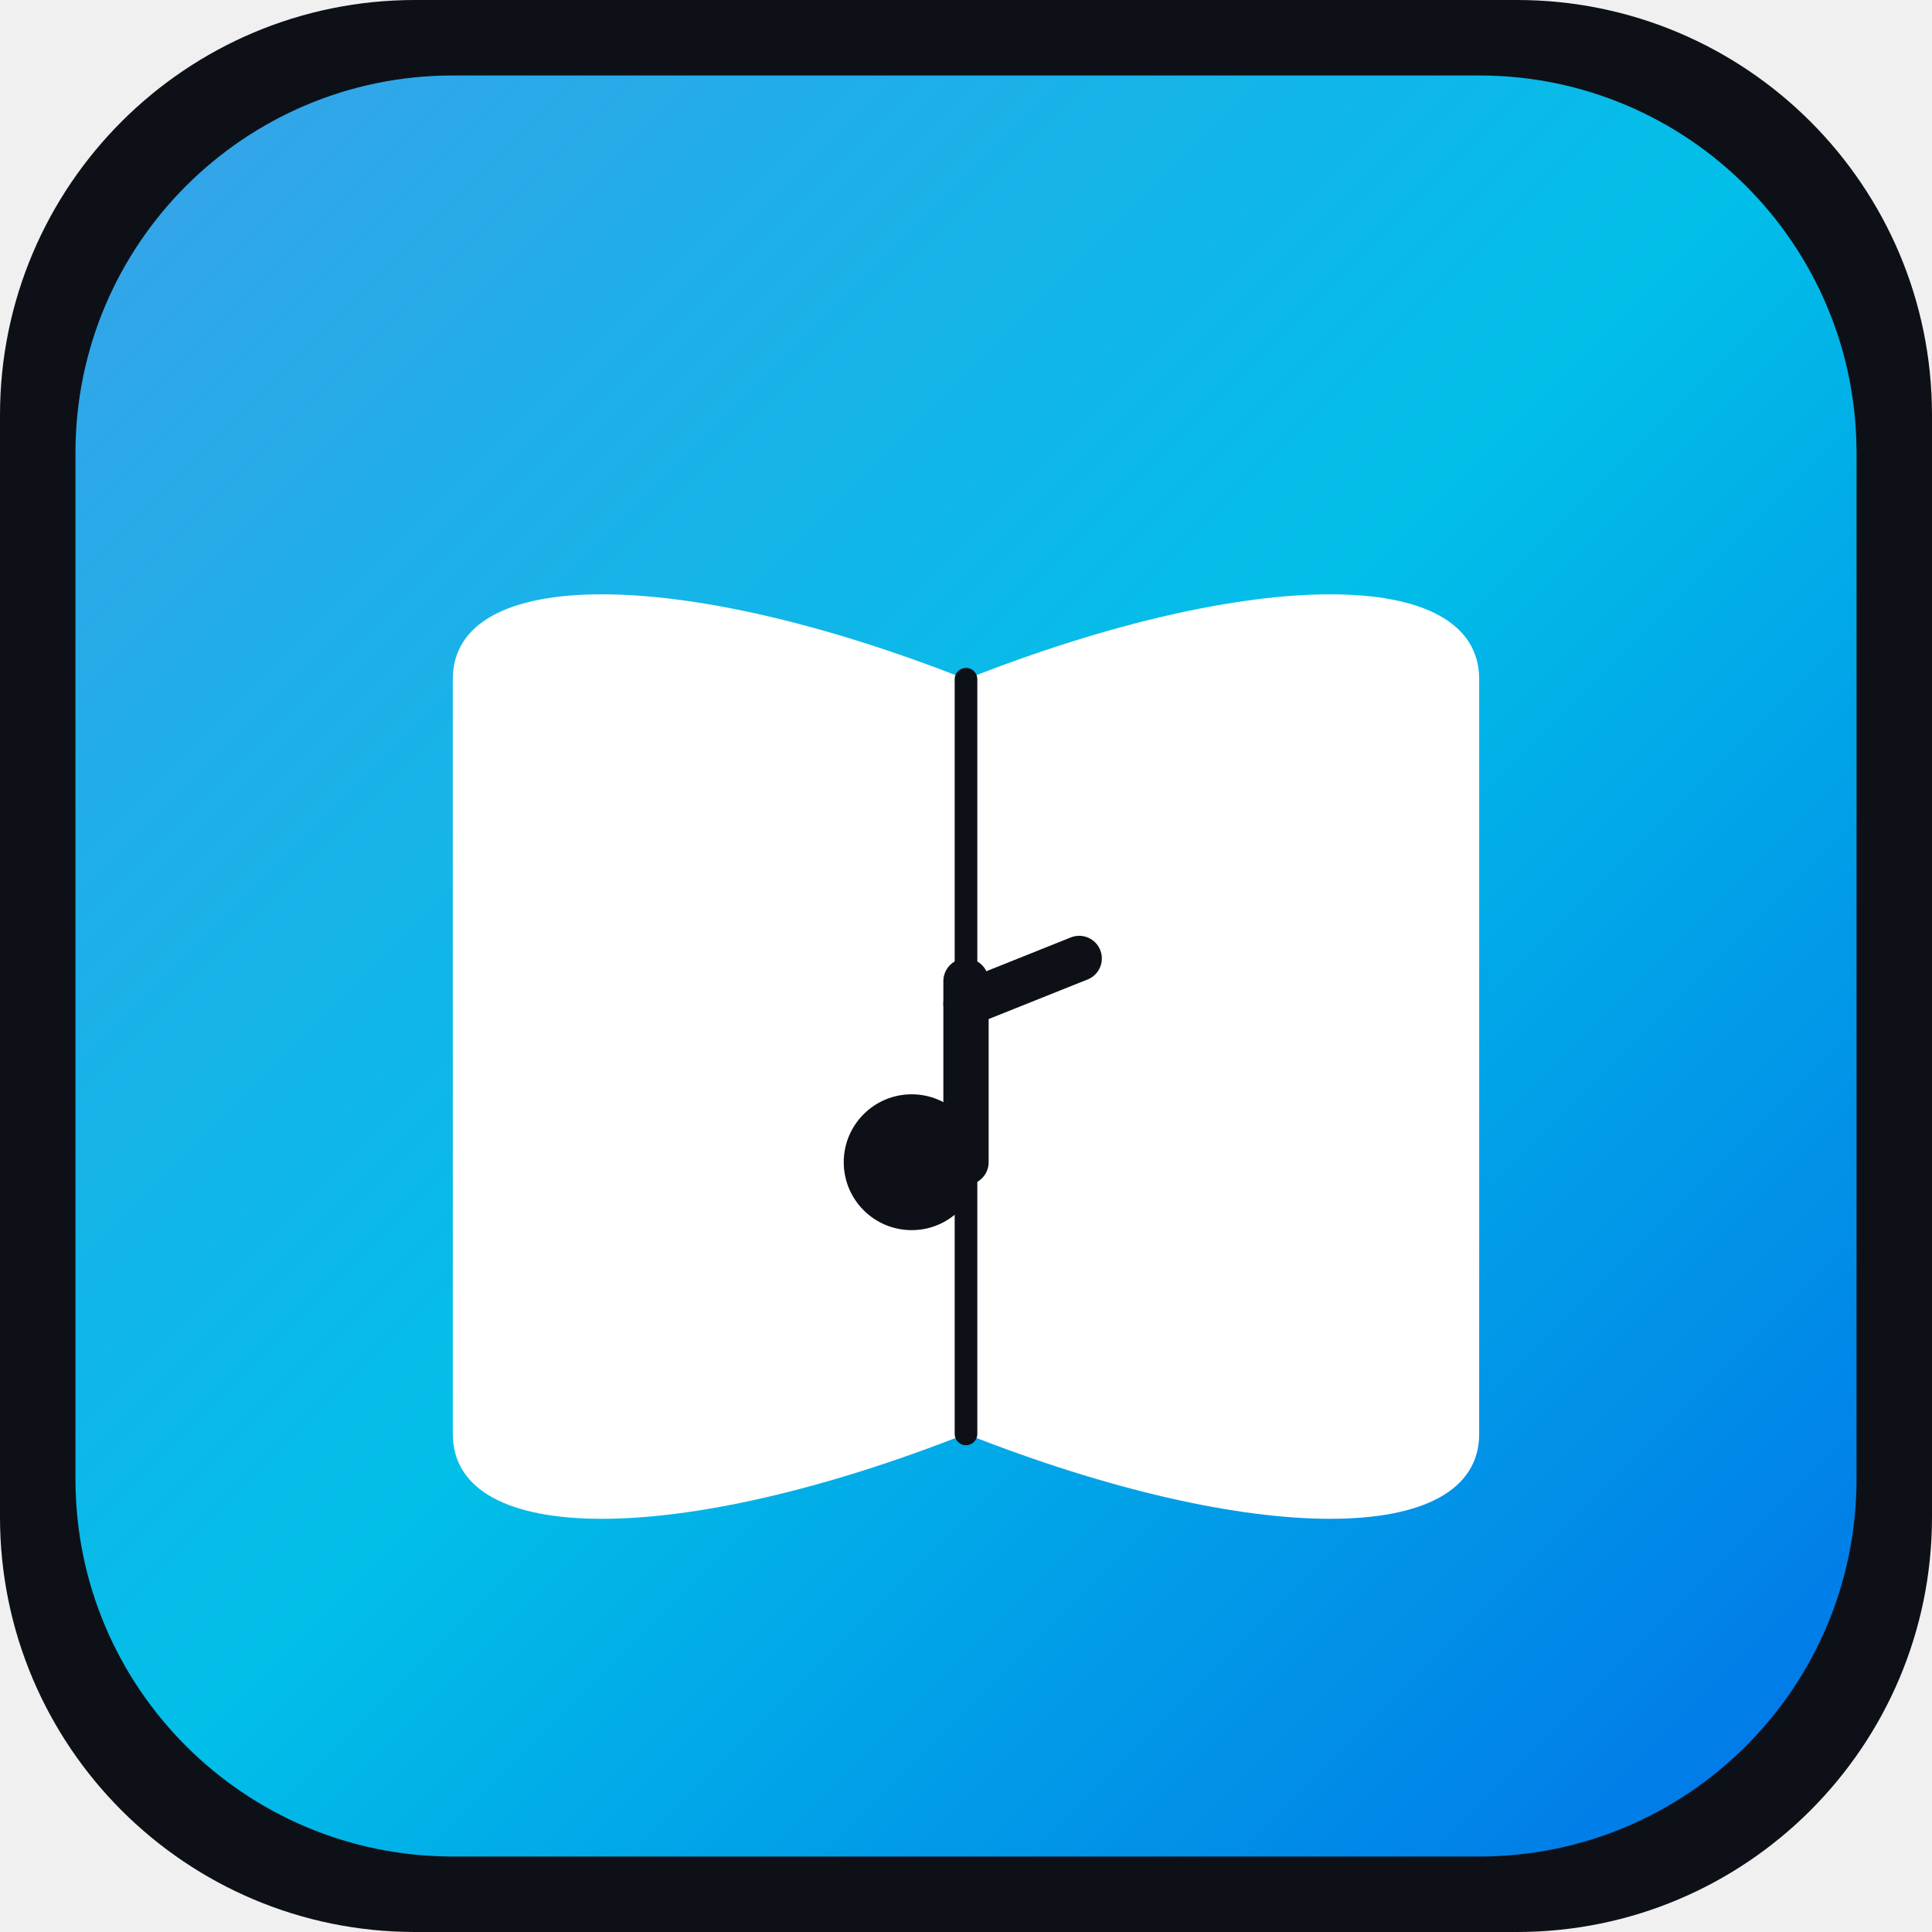
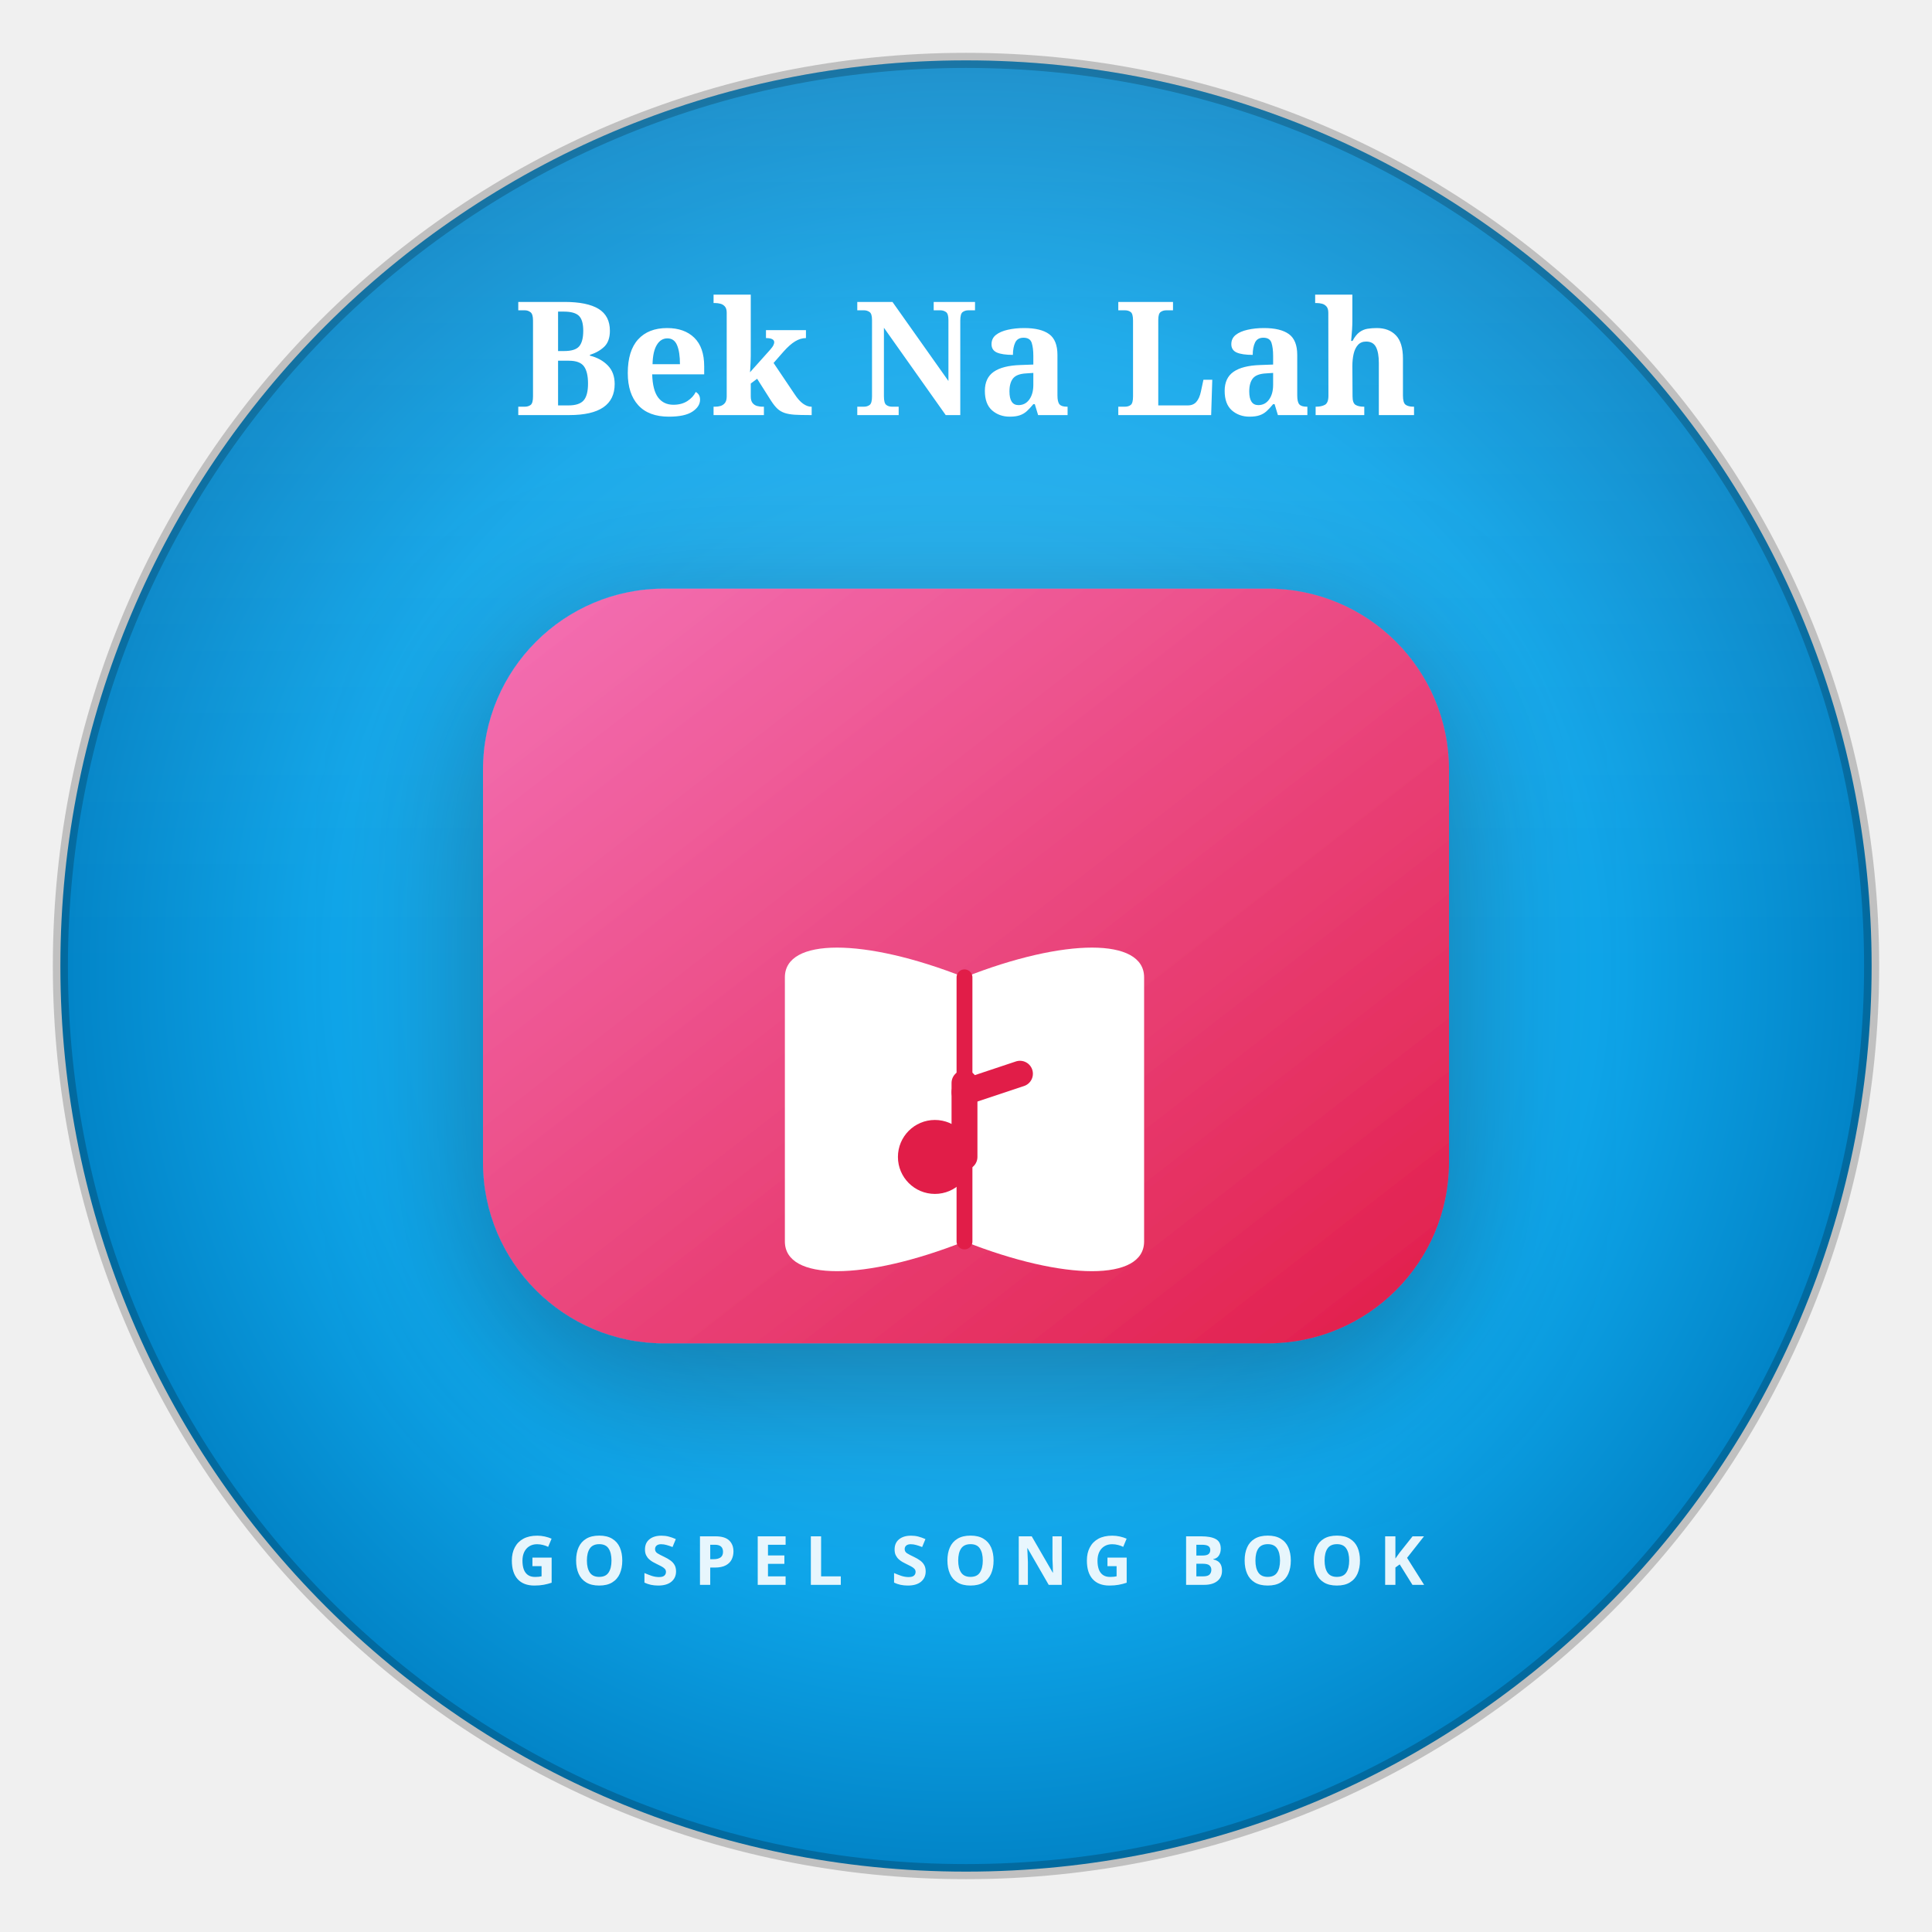
- <svg xmlns="http://www.w3.org/2000/svg" width="192" height="192" viewBox="0 0 512 512">
+ <svg xmlns="http://www.w3.org/2000/svg" width="512" height="512" viewBox="0 0 512 512">
  <defs>
-     <linearGradient id="mainGradient" x1="0%" y1="0%" x2="100%" y2="100%">
-       <stop offset="0%" style="stop-color:#3FB1FF;stop-opacity:1" />
-       <stop offset="50%" style="stop-color:#00D1FF;stop-opacity:1" />
-       <stop offset="100%" style="stop-color:#007BFF;stop-opacity:1" />
+     <radialGradient id="outerBlue" cx="50%" cy="50%" r="50%" fx="50%" fy="50%">
+       <stop offset="0%" style="stop-color:#38BDF8;stop-opacity:1" />
+       <stop offset="70%" style="stop-color:#0EA5E9;stop-opacity:1" />
+       <stop offset="100%" style="stop-color:#0284C7;stop-opacity:1" />
+     </radialGradient>
+     <linearGradient id="innerPink" x1="0%" y1="0%" x2="100%" y2="100%">
+       <stop offset="0%" style="stop-color:#F472B6;stop-opacity:1" />
+       <stop offset="100%" style="stop-color:#E11D48;stop-opacity:1" />
+     </linearGradient>
+     <linearGradient id="gloss" x1="0%" y1="0%" x2="0%" y2="100%">
+       <stop offset="0%" style="stop-color:white;stop-opacity:0.4" />
+       <stop offset="50%" style="stop-color:white;stop-opacity:0" />
    </linearGradient>
  </defs>
-   <rect width="512" height="512" rx="110" fill="#0D1117" />
-   <rect x="20" y="20" width="472" height="472" rx="100" fill="url(#mainGradient)" opacity="0.9" />
-   <path d="M120 180 C 120 150, 180 150, 256 180 C 332 150, 392 150, 392 180 V 380 C 392 410, 332 410, 256 380 C 180 410, 120 410, 120 380 Z" fill="white" />
-   <path d="M256 180 V 380" stroke="#0D1117" stroke-width="6" stroke-linecap="round" />
-   <g transform="translate(256, 260) scale(1.2)">
-     <path d="M0 0 V 40" stroke="#0D1117" stroke-width="10" stroke-linecap="round" />
-     <circle cx="-12" cy="40" r="15" fill="#0D1117" />
-     <path d="M0 5 L 25 -5" stroke="#0D1117" stroke-width="10" stroke-linecap="round" />
+   <circle cx="256" cy="256" r="240" fill="url(#outerBlue)" />
+   <circle cx="256" cy="256" r="240" fill="url(#gloss)" opacity="0.3" />
+   <circle cx="256" cy="256" r="240" fill="none" stroke="rgba(0,0,0,0.2)" stroke-width="4" />
+   <rect x="128" y="156" width="256" height="200" rx="48" fill="url(#innerPink)" filter="drop-shadow(0 10px 20px rgba(0,0,0,0.3))" />
+   <g transform="translate(166, 196) scale(0.35)">
+     <path d="M120 180 C 120 150, 180 150, 256 180 C 332 150, 392 150, 392 180 V 380 C 392 410, 332 410, 256 380 C 180 410, 120 410, 120 380 Z" fill="white" />
+     <path d="M256 180 V 380" stroke="#E11D48" stroke-width="12" stroke-linecap="round" />
+     <g transform="translate(256, 260) scale(1.4)">
+       <path d="M0 0 V 40" stroke="#E11D48" stroke-width="14" stroke-linecap="round" />
+       <circle cx="-16" cy="40" r="20" fill="#E11D48" />
+       <path d="M0 5 L 30 -5" stroke="#E11D48" stroke-width="14" stroke-linecap="round" />
+     </g>
  </g>
+   <text x="256" y="110" font-family="serif" font-size="42" font-weight="900" fill="white" text-anchor="middle" style="text-shadow: 0 4px 8px rgba(0,0,0,0.5);">Bek Na Lah</text>
+   <text x="256" y="420" font-family="sans-serif" font-size="18" font-weight="800" fill="white" text-anchor="middle" letter-spacing="4" opacity="0.9">GOSPEL SONG BOOK</text>
</svg>
